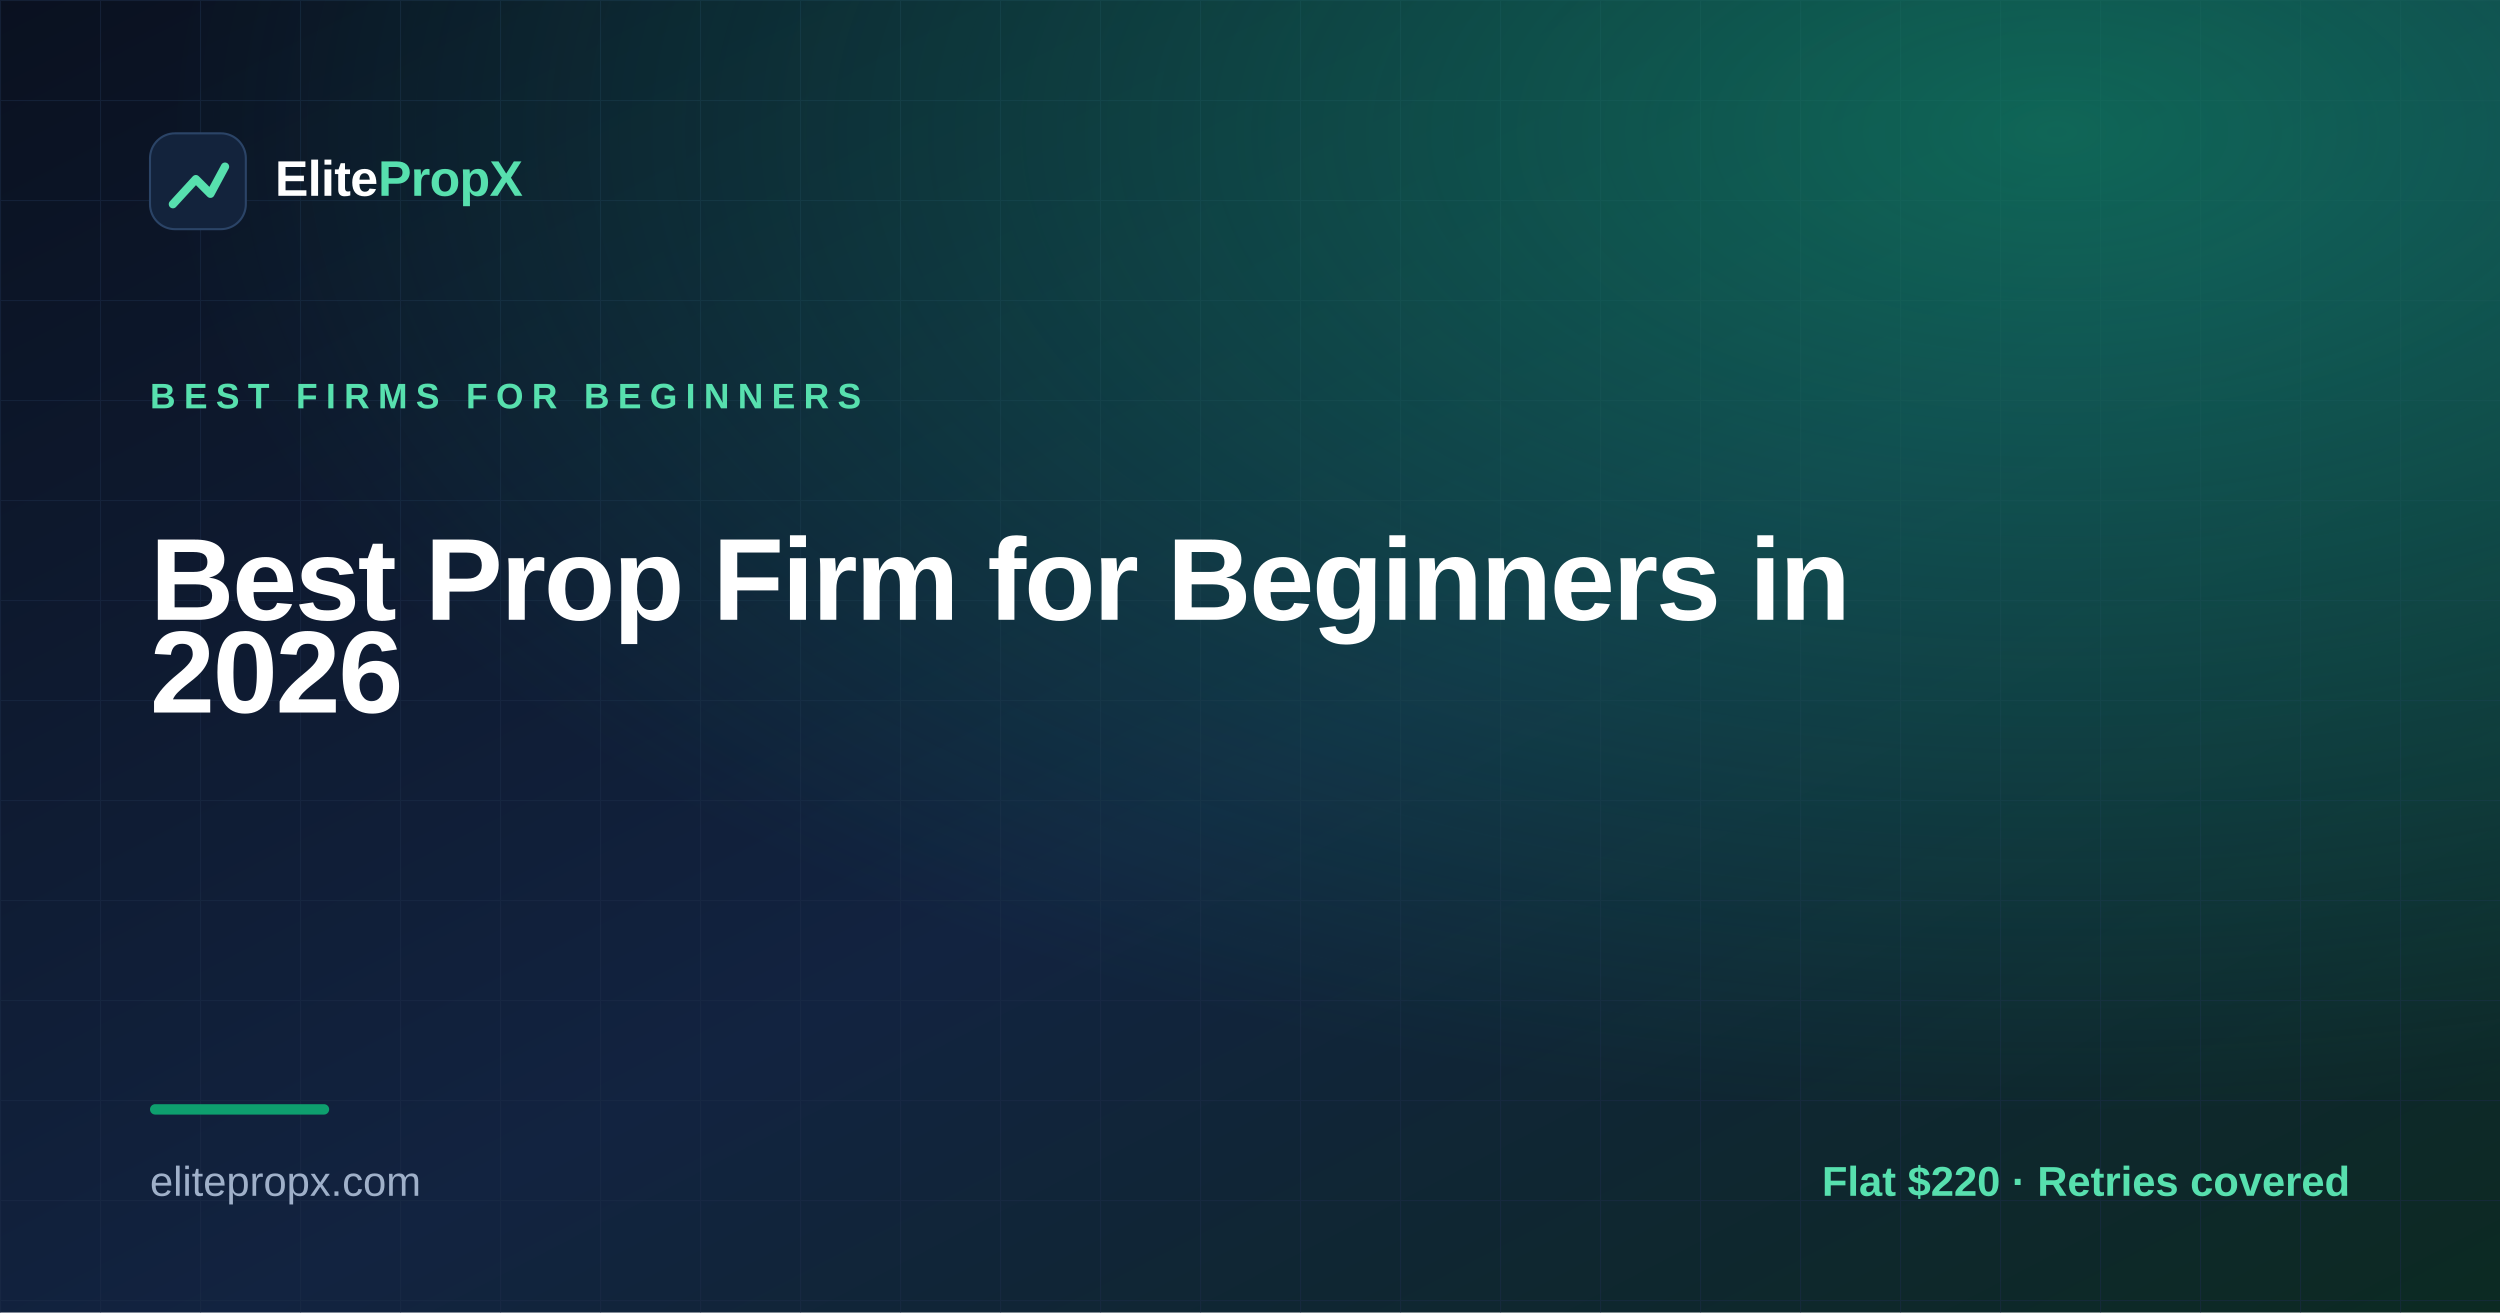
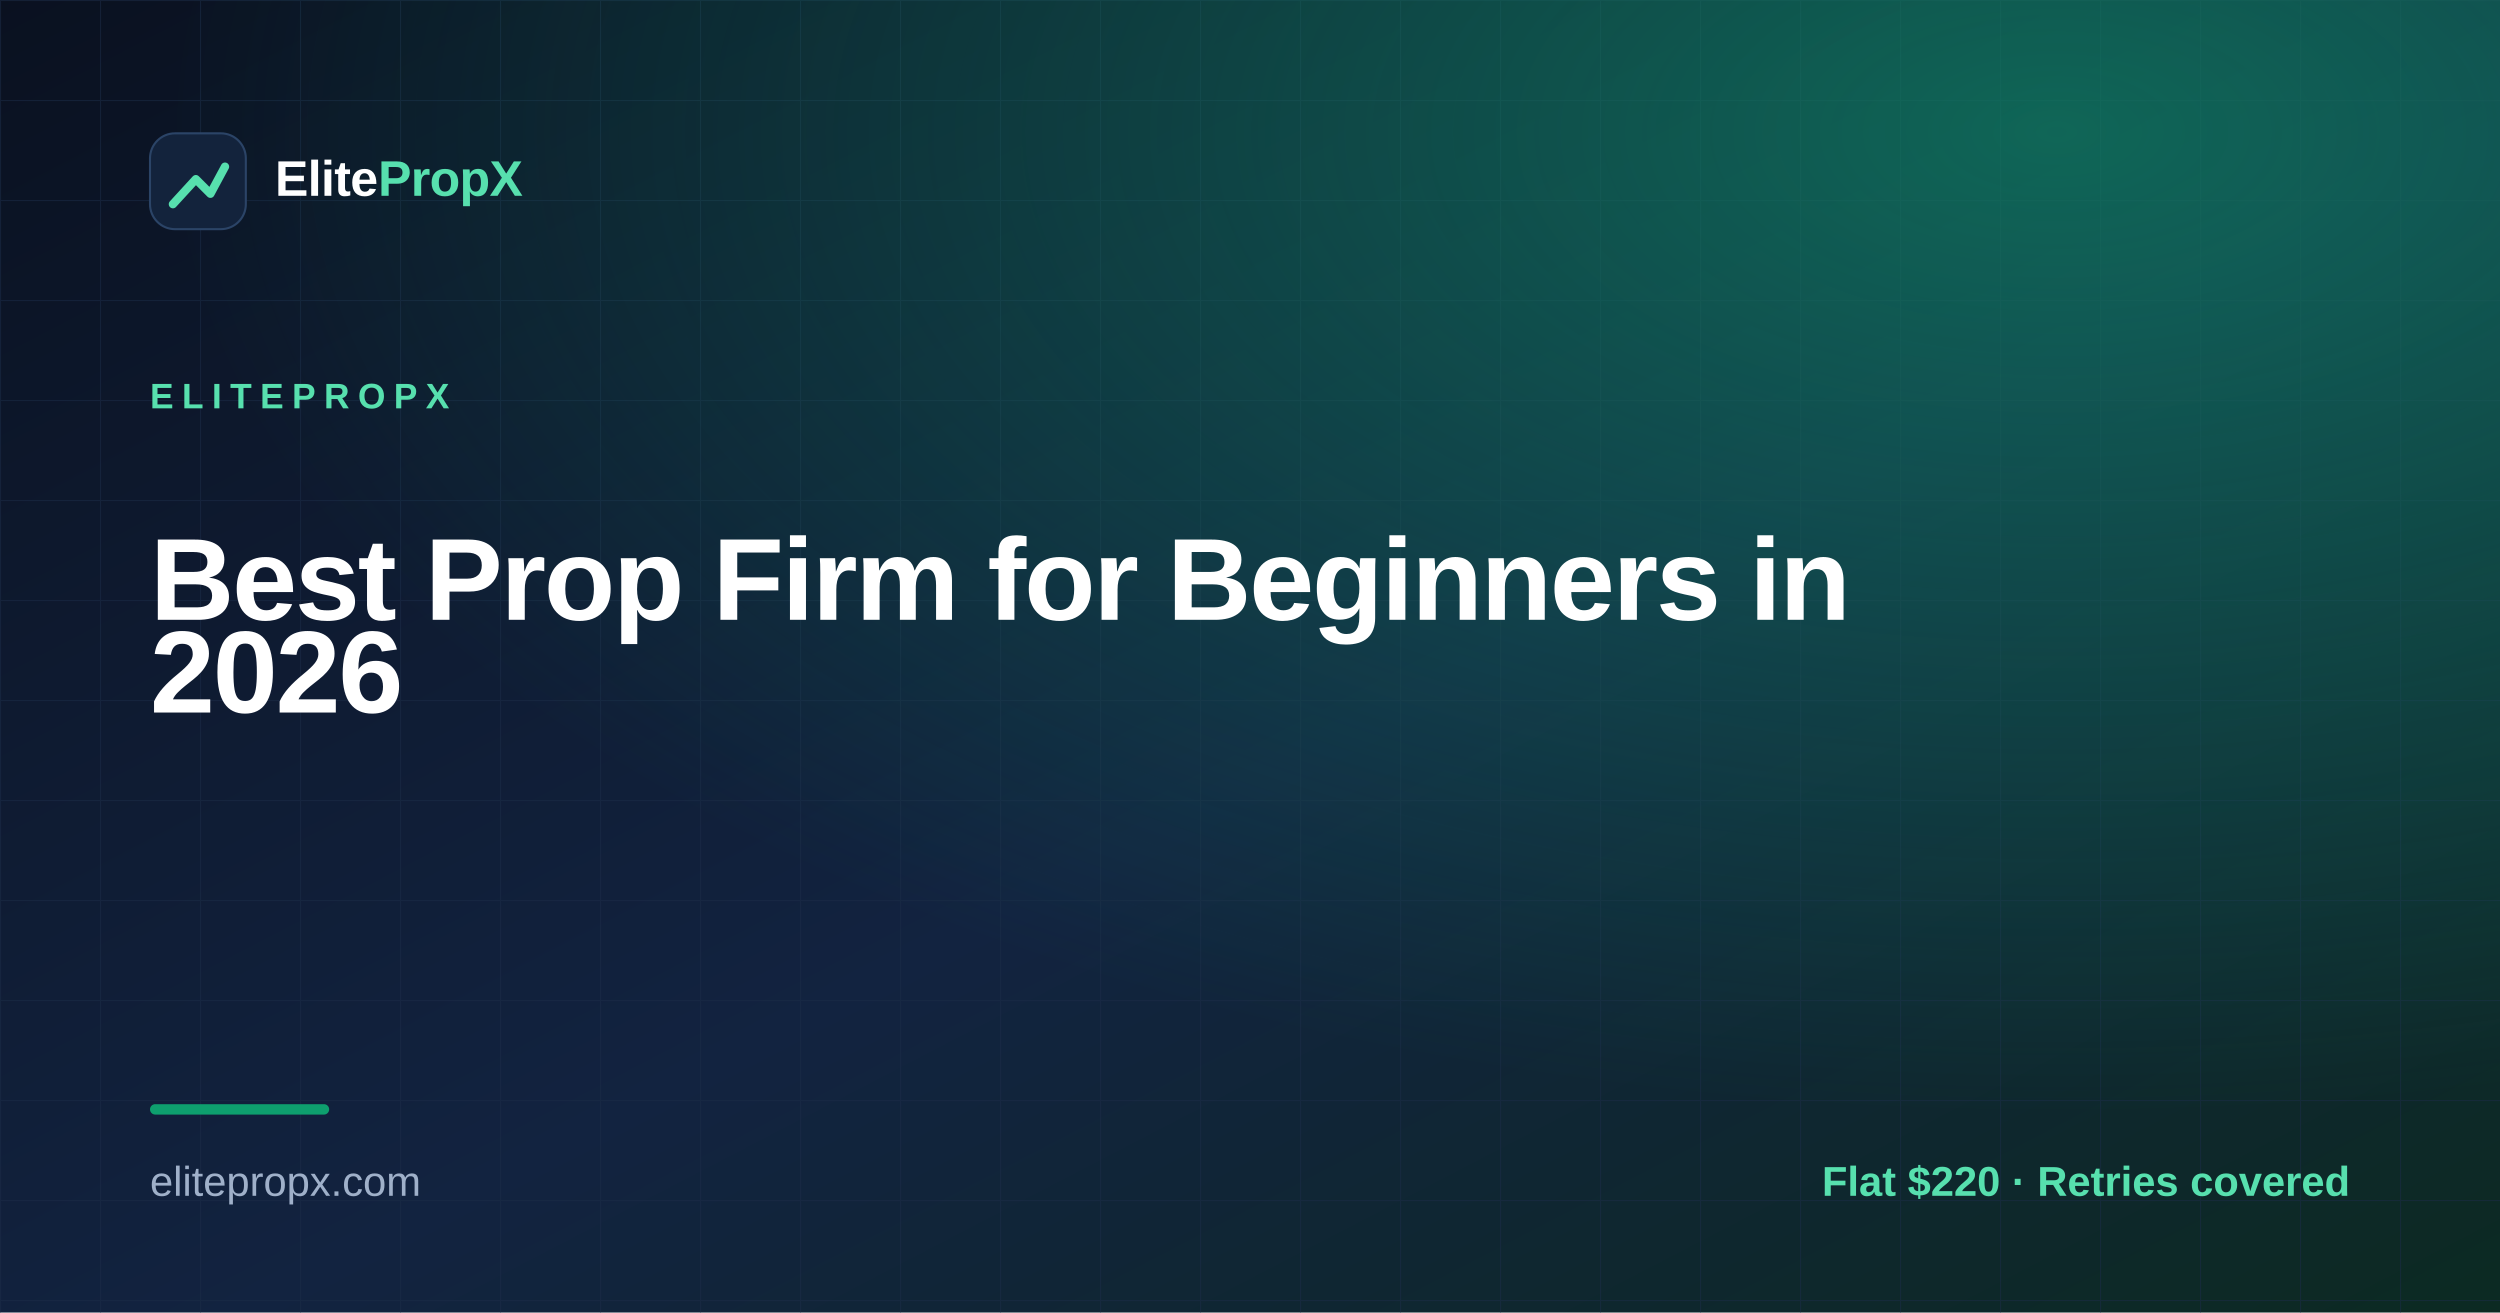
<svg xmlns="http://www.w3.org/2000/svg" width="1200" height="630" viewBox="0 0 1200 630" role="img" aria-label="Best Prop Firm for Beginners in 2026" font-family="Arial, Helvetica, 'Segoe UI', sans-serif">
  <defs>
    <linearGradient id="bg" x1="0" y1="0" x2="1" y2="1">
      <stop offset="0" stop-color="#0a1120" />
      <stop offset="0.55" stop-color="#122340" />
      <stop offset="1" stop-color="#0c2a22" />
    </linearGradient>
    <radialGradient id="glow" cx="0.82" cy="0.1" r="0.75">
      <stop offset="0" stop-color="#0e9f6e" stop-opacity="0.55" />
      <stop offset="1" stop-color="#0e9f6e" stop-opacity="0" />
    </radialGradient>
    <pattern id="ogg" width="48" height="48" patternUnits="userSpaceOnUse">
      <path d="M 48 0 L 0 0 0 48" fill="none" stroke="#1b2c47" stroke-width="1" />
    </pattern>
  </defs>
  <rect width="1200" height="630" fill="url(#bg)" />
  <rect width="1200" height="630" fill="url(#ogg)" opacity="0.55" />
  <rect width="1200" height="630" fill="url(#glow)" />
  <g transform="translate(72,64)">
    <rect width="46" height="46" rx="12" fill="#13233c" stroke="#2b4467" />
    <path d="M11 34 L22 22 L29 29 L36 16" fill="none" stroke="#57e0ae" stroke-width="4" stroke-linecap="round" stroke-linejoin="round" />
  </g>
  <text x="132" y="94" font-family="Arial, Helvetica, 'Segoe UI', sans-serif" font-size="24" font-weight="800" fill="#ffffff" letter-spacing="-0.3">Elite<tspan fill="#57e0ae">PropX</tspan>
  </text>
-   <text x="72" y="196" font-family="Arial, Helvetica, 'Segoe UI', sans-serif" font-size="17" font-weight="800" fill="#57e0ae" letter-spacing="4">BEST FIRMS FOR BEGINNERS</text>
+   <text x="72" y="196" font-family="Arial, Helvetica, 'Segoe UI', sans-serif" font-size="17" font-weight="800" fill="#57e0ae" letter-spacing="4">ELITEPROPX</text>
  <text x="72" y="297.52" font-family="Arial, Helvetica, 'Segoe UI', sans-serif" font-size="56" font-weight="800" fill="#ffffff" letter-spacing="-1">Best Prop Firm for Beginners in</text>
  <text x="72" y="342" font-family="Arial, Helvetica, 'Segoe UI', sans-serif" font-size="56" font-weight="800" fill="#ffffff" letter-spacing="-1">2026</text>
  <rect x="72" y="530" width="86" height="5" rx="2.5" fill="#0e9f6e" />
  <text x="72" y="574" font-family="Arial, Helvetica, 'Segoe UI', sans-serif" font-size="20" fill="#9fb0c9">elitepropx.com</text>
  <text x="1128" y="574" font-family="Arial, Helvetica, 'Segoe UI', sans-serif" font-size="20" font-weight="700" fill="#57e0ae" text-anchor="end">Flat $220 · Retries covered</text>
</svg>
